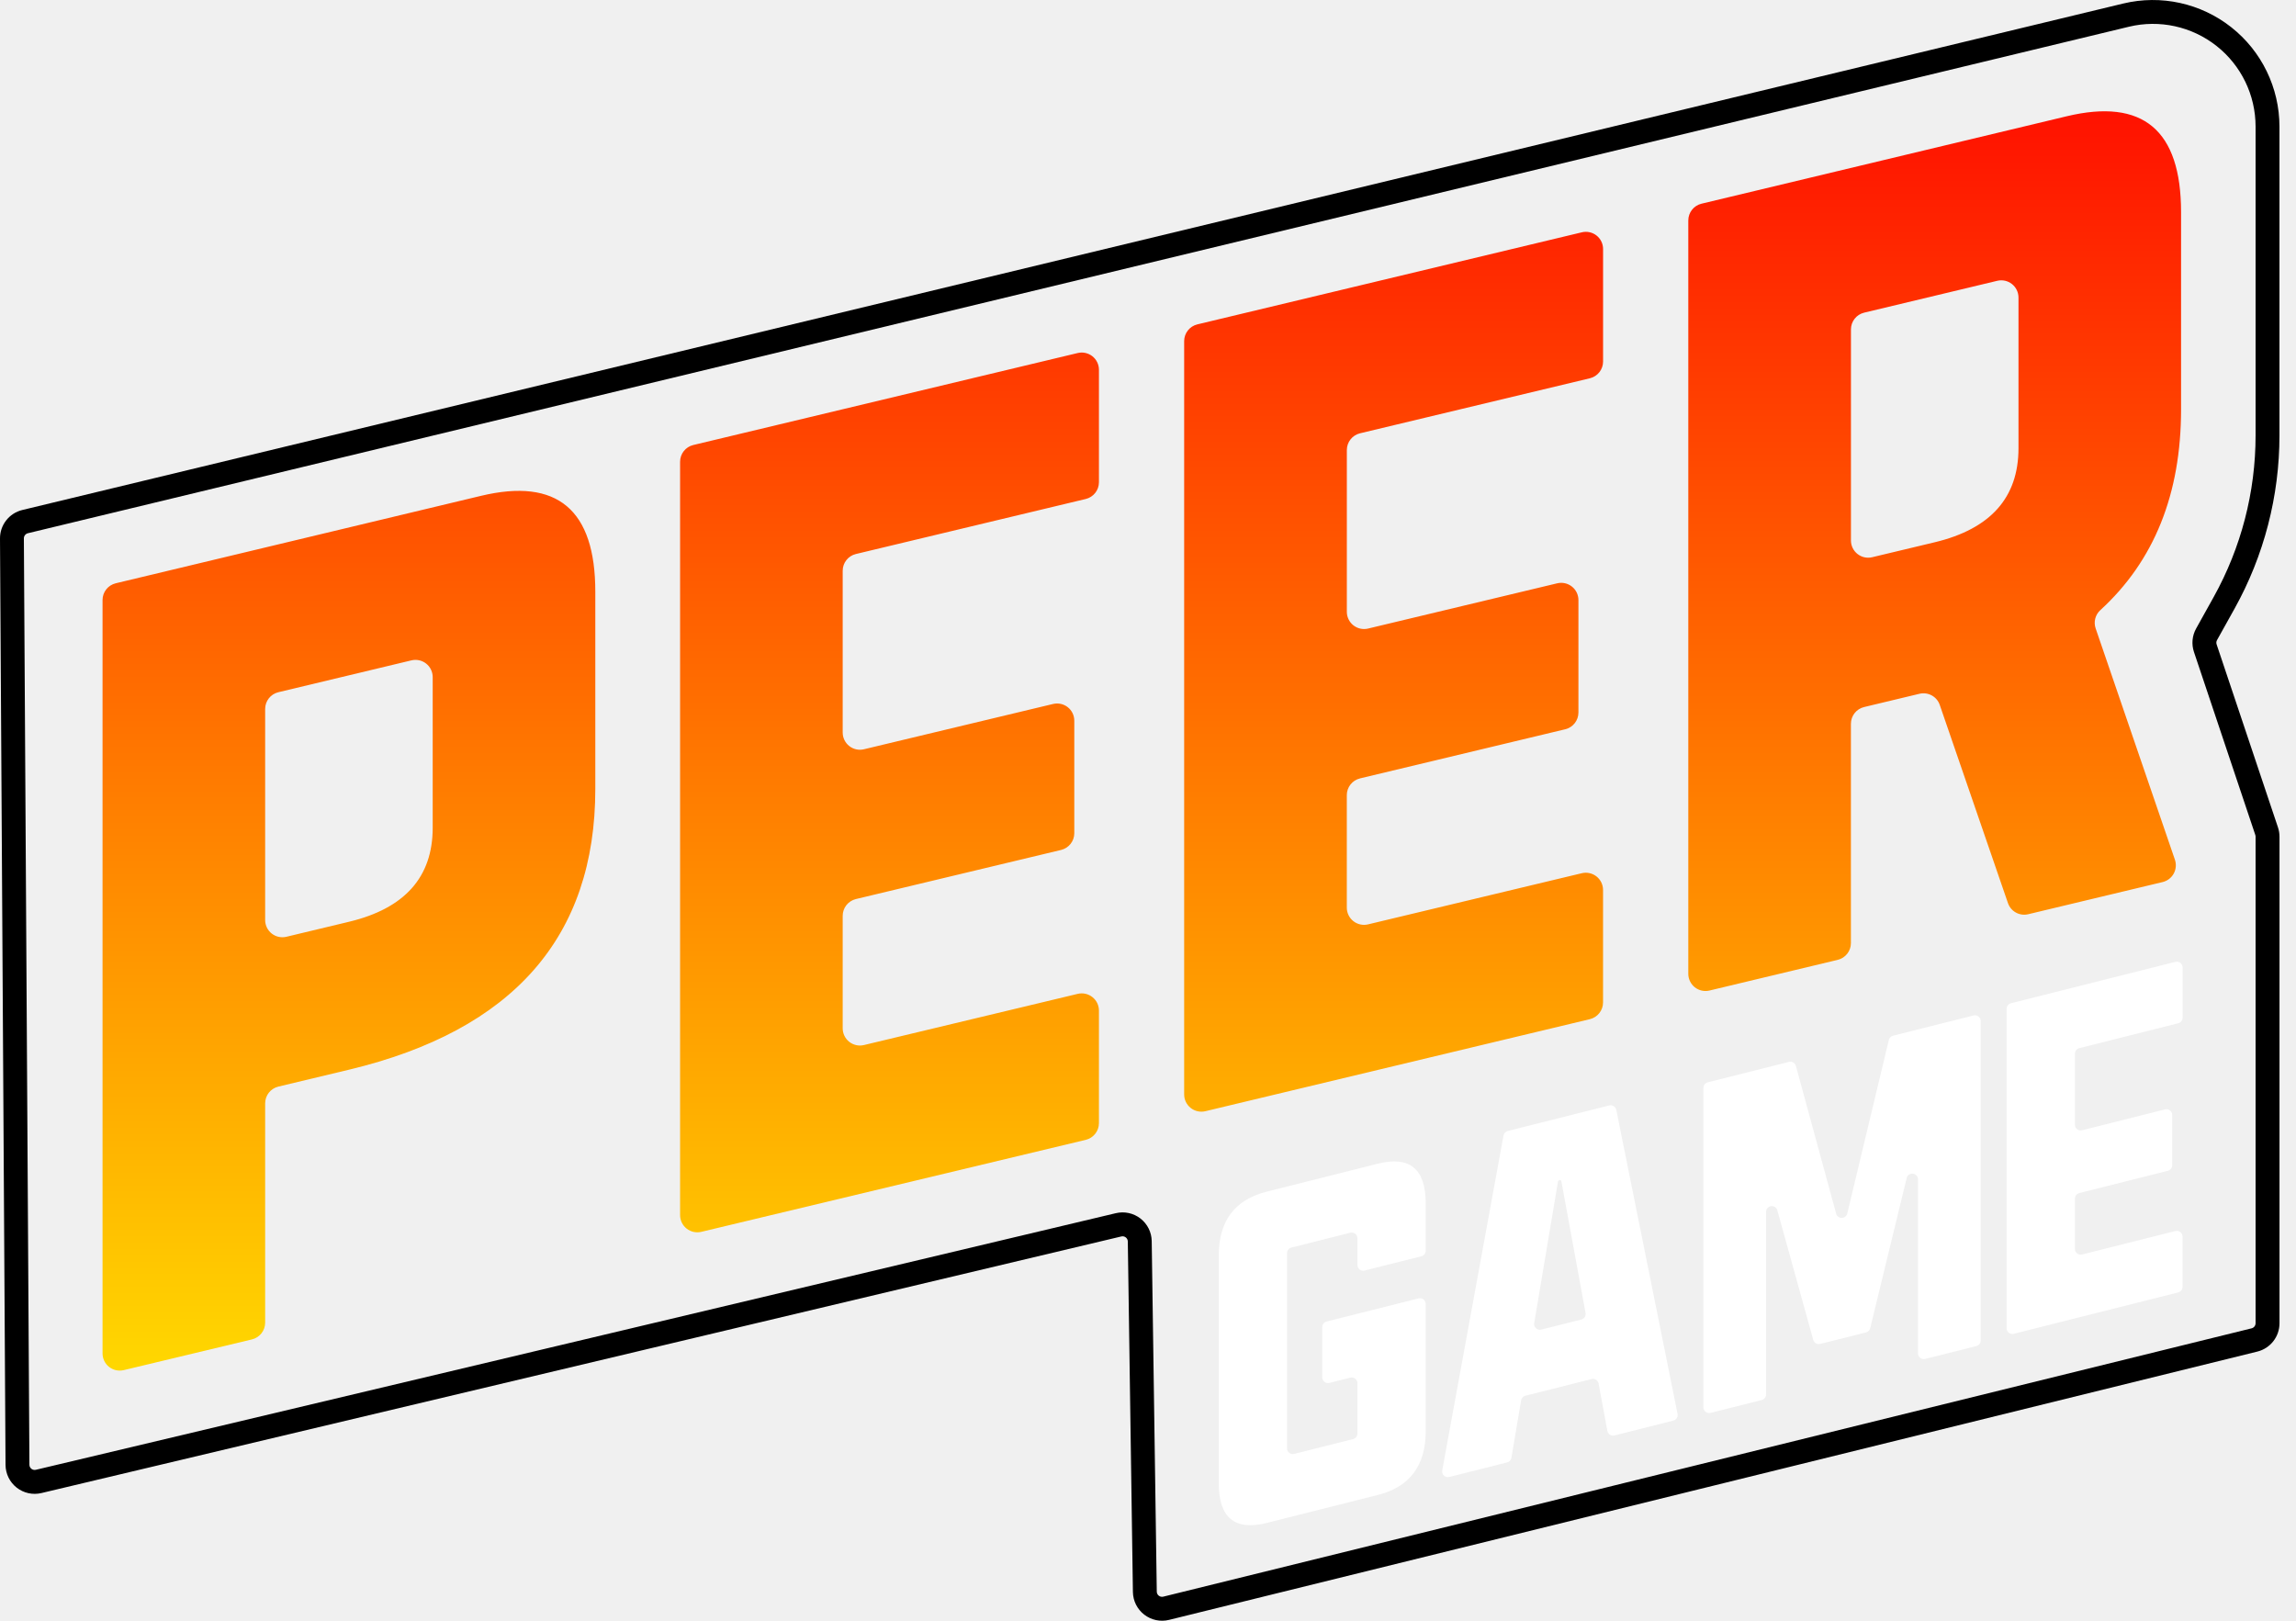
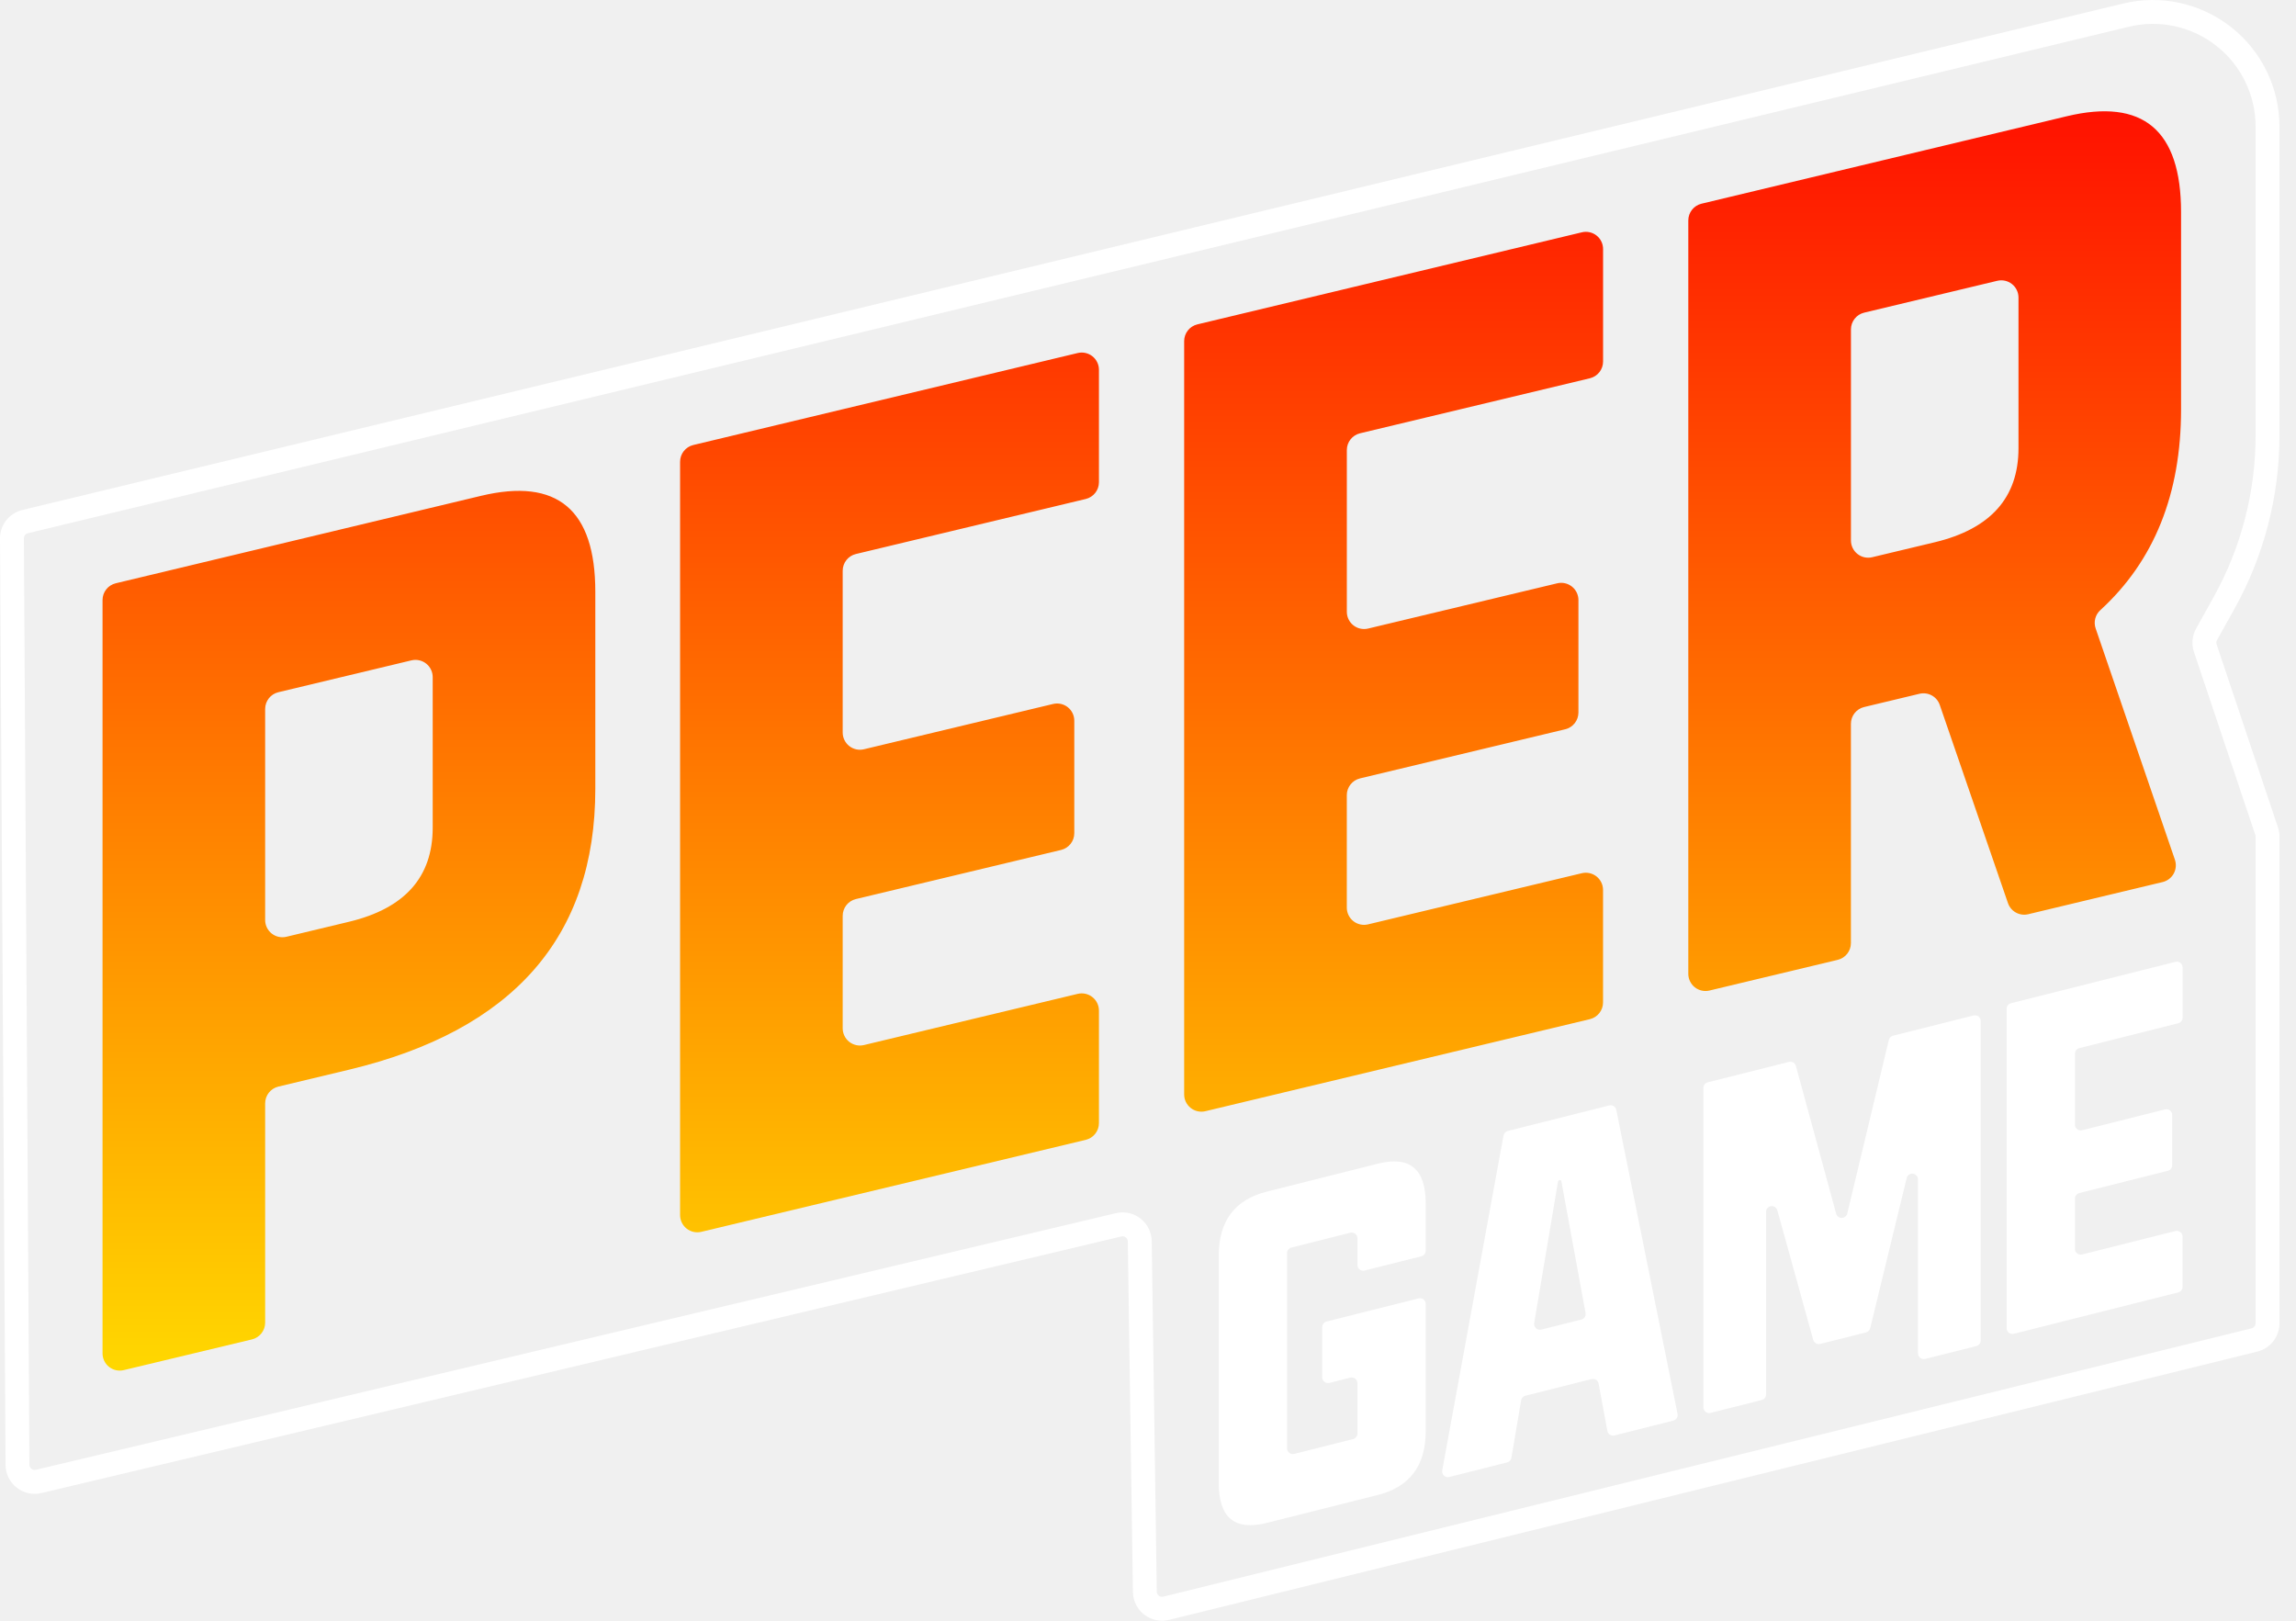
<svg xmlns="http://www.w3.org/2000/svg" viewBox="0 0 68 48" fill="none">
-   <path fill-rule="evenodd" clip-rule="evenodd" d="M0 15.948l.164 27.437a.863.863 0 001.062.834l31.985-7.6a.155.155 0 01.191.15l.151 10.38a.864.864 0 001.07.826l32.231-7.946a.863.863 0 00.657-.838V24.778a.863.863 0 00-.045-.274l-1.817-5.42a.156.156 0 01.011-.125l.52-.933a10.544 10.544 0 001.33-5.128V3.749A3.75 3.75 0 0062.885.104l-62.223 15A.863.863 0 000 15.95zm.707-.004c0-.072.05-.135.12-.152l62.223-15a3.04 3.04 0 013.753 2.957v9.149c0 1.674-.427 3.32-1.241 4.783l-.52.934a.863.863 0 00-.064.694l1.817 5.42a.157.157 0 01.008.05V39.19a.156.156 0 01-.118.15c-3.39.837-27.991 6.902-32.232 7.947a.155.155 0 01-.193-.149l-.15-10.381a.863.863 0 00-1.063-.827l-31.985 7.6a.155.155 0 01-.191-.15L.707 15.943z" fill="black" />
+   <path fill-rule="evenodd" clip-rule="evenodd" d="M0 15.948l.164 27.437a.863.863 0 001.062.834l31.985-7.6a.155.155 0 01.191.15l.151 10.38a.864.864 0 001.07.826l32.231-7.946a.863.863 0 00.657-.838V24.778a.863.863 0 00-.045-.274l-1.817-5.42a.156.156 0 01.011-.125l.52-.933a10.544 10.544 0 001.33-5.128V3.749A3.75 3.75 0 0062.885.104l-62.223 15A.863.863 0 000 15.95zm.707-.004c0-.072.05-.135.12-.152l62.223-15a3.04 3.04 0 013.753 2.957v9.149c0 1.674-.427 3.32-1.241 4.783l-.52.934a.863.863 0 00-.064.694l1.817 5.42a.157.157 0 01.008.05V39.19a.156.156 0 01-.118.15c-3.39.837-27.991 6.902-32.232 7.947a.155.155 0 01-.193-.149l-.15-10.381a.863.863 0 00-1.063-.827l-31.985 7.6a.155.155 0 01-.191-.15L.707 15.943z" fill="white" />
  <path d="M7.853 39.173a.51.51 0 01-.39.495l-3.798.91a.509.509 0 01-.628-.496V17.77a.51.51 0 01.39-.495l10.818-2.59c2.258-.54 3.386.406 3.386 2.84v5.84c0 4.38-2.432 7.152-7.297 8.316l-2.09.5a.51.51 0 00-.391.496v6.496zm17.495-12.546a.51.51 0 00-.39.496v3.332a.51.51 0 00.627.496l6.334-1.517a.51.51 0 01.628.496v3.332a.51.51 0 01-.39.496l-11.388 2.725a.51.51 0 01-.627-.495V13.676a.51.51 0 01.39-.496l11.387-2.725a.51.51 0 01.628.495v3.333a.51.51 0 01-.39.495l-6.809 1.63a.51.51 0 00-.39.495v4.792a.51.51 0 00.627.496l5.604-1.342a.509.509 0 01.628.496v3.332a.51.51 0 01-.39.495l-6.079 1.455zm14.93-3.573a.51.51 0 00-.39.495v3.332a.51.51 0 00.627.496l6.334-1.516a.51.51 0 01.628.495v3.332a.51.51 0 01-.39.496L35.698 32.91a.51.51 0 01-.627-.496V10.102a.51.51 0 01.39-.495L46.85 6.88a.509.509 0 01.628.495v3.333a.51.51 0 01-.39.495l-6.809 1.63a.51.51 0 00-.39.495v4.793a.51.51 0 00.627.495l5.605-1.341a.51.51 0 01.627.495v3.332a.51.51 0 01-.39.496l-6.078 1.455zm24.136 2.409a.51.51 0 01-.363.66l-3.982.953a.509.509 0 01-.6-.33l-2.02-5.87a.51.51 0 00-.6-.329l-1.64.393a.51.51 0 00-.391.495v6.496a.51.51 0 01-.39.496l-3.799.909a.509.509 0 01-.627-.496V6.528a.51.51 0 01.39-.495l10.818-2.59c2.257-.54 3.386.407 3.386 2.84v5.84c0 2.509-.797 4.49-2.39 5.946a.508.508 0 00-.14.542c.408 1.194 1.839 5.366 2.348 6.851zM10.334 27.3c1.654-.396 2.481-1.324 2.481-2.784v-4.464a.51.51 0 00-.628-.495l-3.943.944a.51.51 0 00-.391.495v6.252a.51.51 0 00.628.496l1.853-.444zM57.3 16.06c1.654-.396 2.481-1.324 2.481-2.784V8.812a.51.51 0 00-.628-.496c-1.039.249-3.087.74-3.944.944a.51.51 0 00-.39.495v6.253a.51.51 0 00.628.495l1.853-.443z" fill="url(#logo_dark_paint0_linear)" />
  <path d="M40.803 44.276l-3.285.827c-.948.238-1.422-.153-1.422-1.175v-6.745c0-1.022.474-1.653 1.422-1.891l3.285-.827c.948-.239 1.422.153 1.422 1.175v1.4a.17.17 0 01-.128.166l-1.683.423a.17.17 0 01-.211-.165v-.79a.17.17 0 00-.212-.165l-1.744.439a.17.17 0 00-.129.165v5.781a.17.17 0 00.212.165l1.744-.439a.17.17 0 00.129-.165v-1.49a.17.17 0 00-.212-.164l-.62.156a.17.17 0 01-.21-.164v-1.49a.17.17 0 01.128-.164l2.725-.686a.17.17 0 01.211.164v3.768c0 1.022-.474 1.653-1.422 1.891zm6.543-3.3a.17.17 0 00-.208-.133l-1.961.493a.17.17 0 00-.126.136l-.288 1.703a.17.17 0 01-.126.136l-1.714.432a.17.17 0 01-.209-.195l1.815-9.918a.17.17 0 01.125-.134l3.007-.757a.17.17 0 01.208.131l1.815 9.005a.17.17 0 01-.125.198l-1.746.44a.17.17 0 01-.208-.135l-.26-1.402zm6.56-1.174a.17.17 0 01-.204-.12l-1.063-3.836a.17.17 0 00-.334.045v5.407a.17.17 0 01-.128.165l-1.518.382a.17.17 0 01-.21-.164v-9.462a.17.17 0 01.128-.164l2.407-.606a.17.17 0 01.205.12l1.192 4.376a.17.17 0 00.329-.005l1.231-5.141a.17.17 0 01.124-.125l2.386-.6a.17.17 0 01.211.164V39.7a.17.17 0 01-.128.165l-1.518.382a.17.17 0 01-.211-.165v-5.154a.17.17 0 00-.335-.04l-1.081 4.448a.17.17 0 01-.124.125l-1.358.342zm7.675-4.467a.17.17 0 00-.128.164v1.49a.17.17 0 00.211.164l2.766-.695a.17.17 0 01.21.164v1.49a.17.17 0 01-.128.164l-4.87 1.226a.17.17 0 01-.212-.165v-9.46a.17.17 0 01.129-.165l4.87-1.226a.17.17 0 01.212.165v1.49a.17.17 0 01-.129.164l-2.93.737a.17.17 0 00-.129.165v2.103a.17.17 0 00.211.164l2.459-.618a.17.17 0 01.211.164v1.49a.17.17 0 01-.128.164l-2.625.66zM46.834 39.08a.17.17 0 00.125-.196l-.717-3.903a.041.041 0 00-.05-.032.068.068 0 00-.051.055l-.703 4.181a.17.17 0 00.208.193l1.188-.298z" fill="#fff" />
  <defs>
    <linearGradient id="logo_dark_paint0_linear" x1="0%" y1="0%" x2="0%" y2="100%" gradientUnits="userSpaceOnUse">
      <stop offset="0%" style="stop-color:rgb(255,0,0);stop-opacity:1" />
      <stop offset="100%" style="stop-color:rgb(255,255,0);stop-opacity:1" />
    </linearGradient>
  </defs>
</svg>
